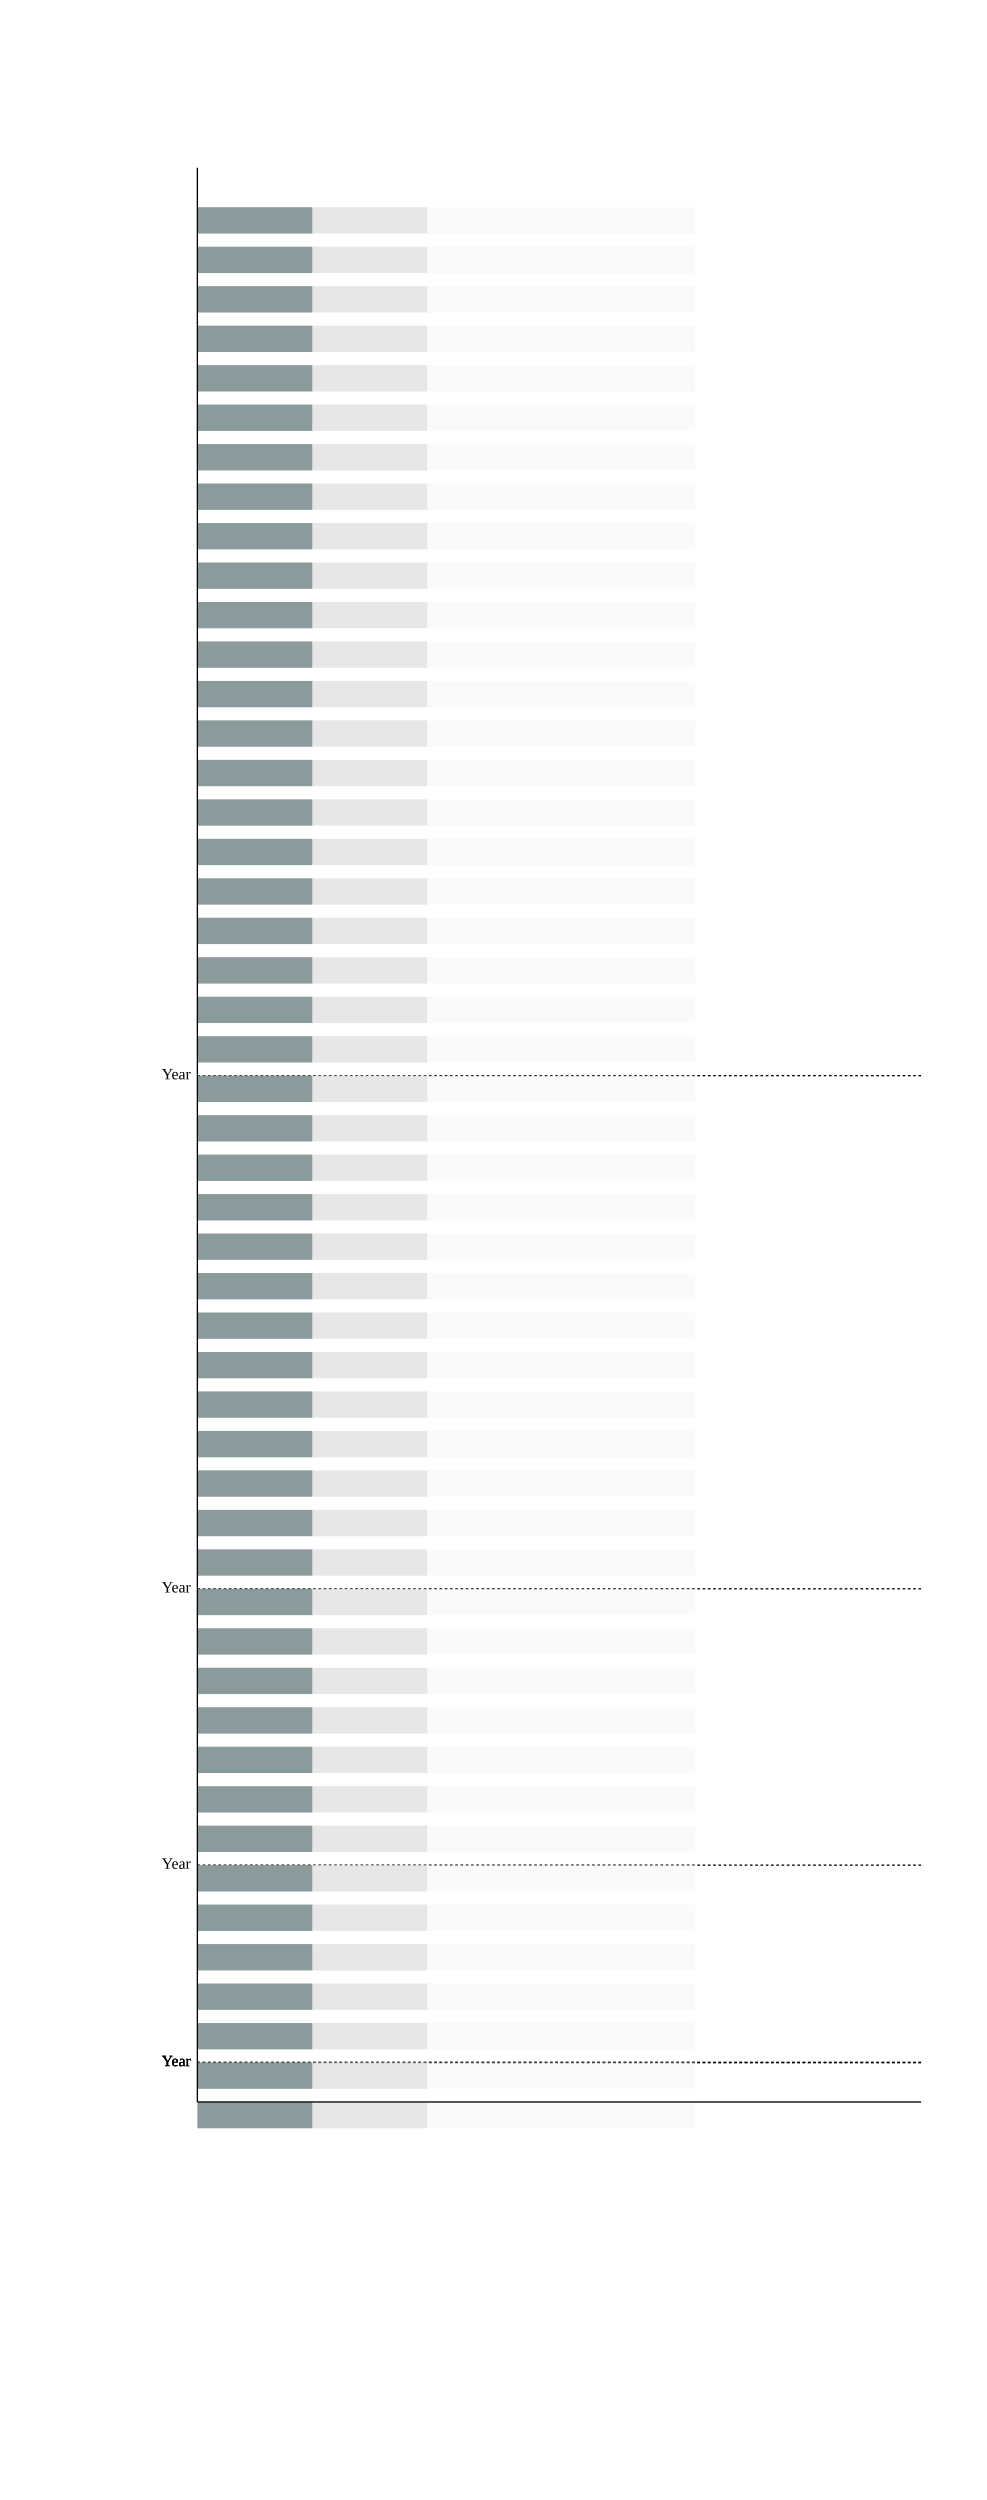
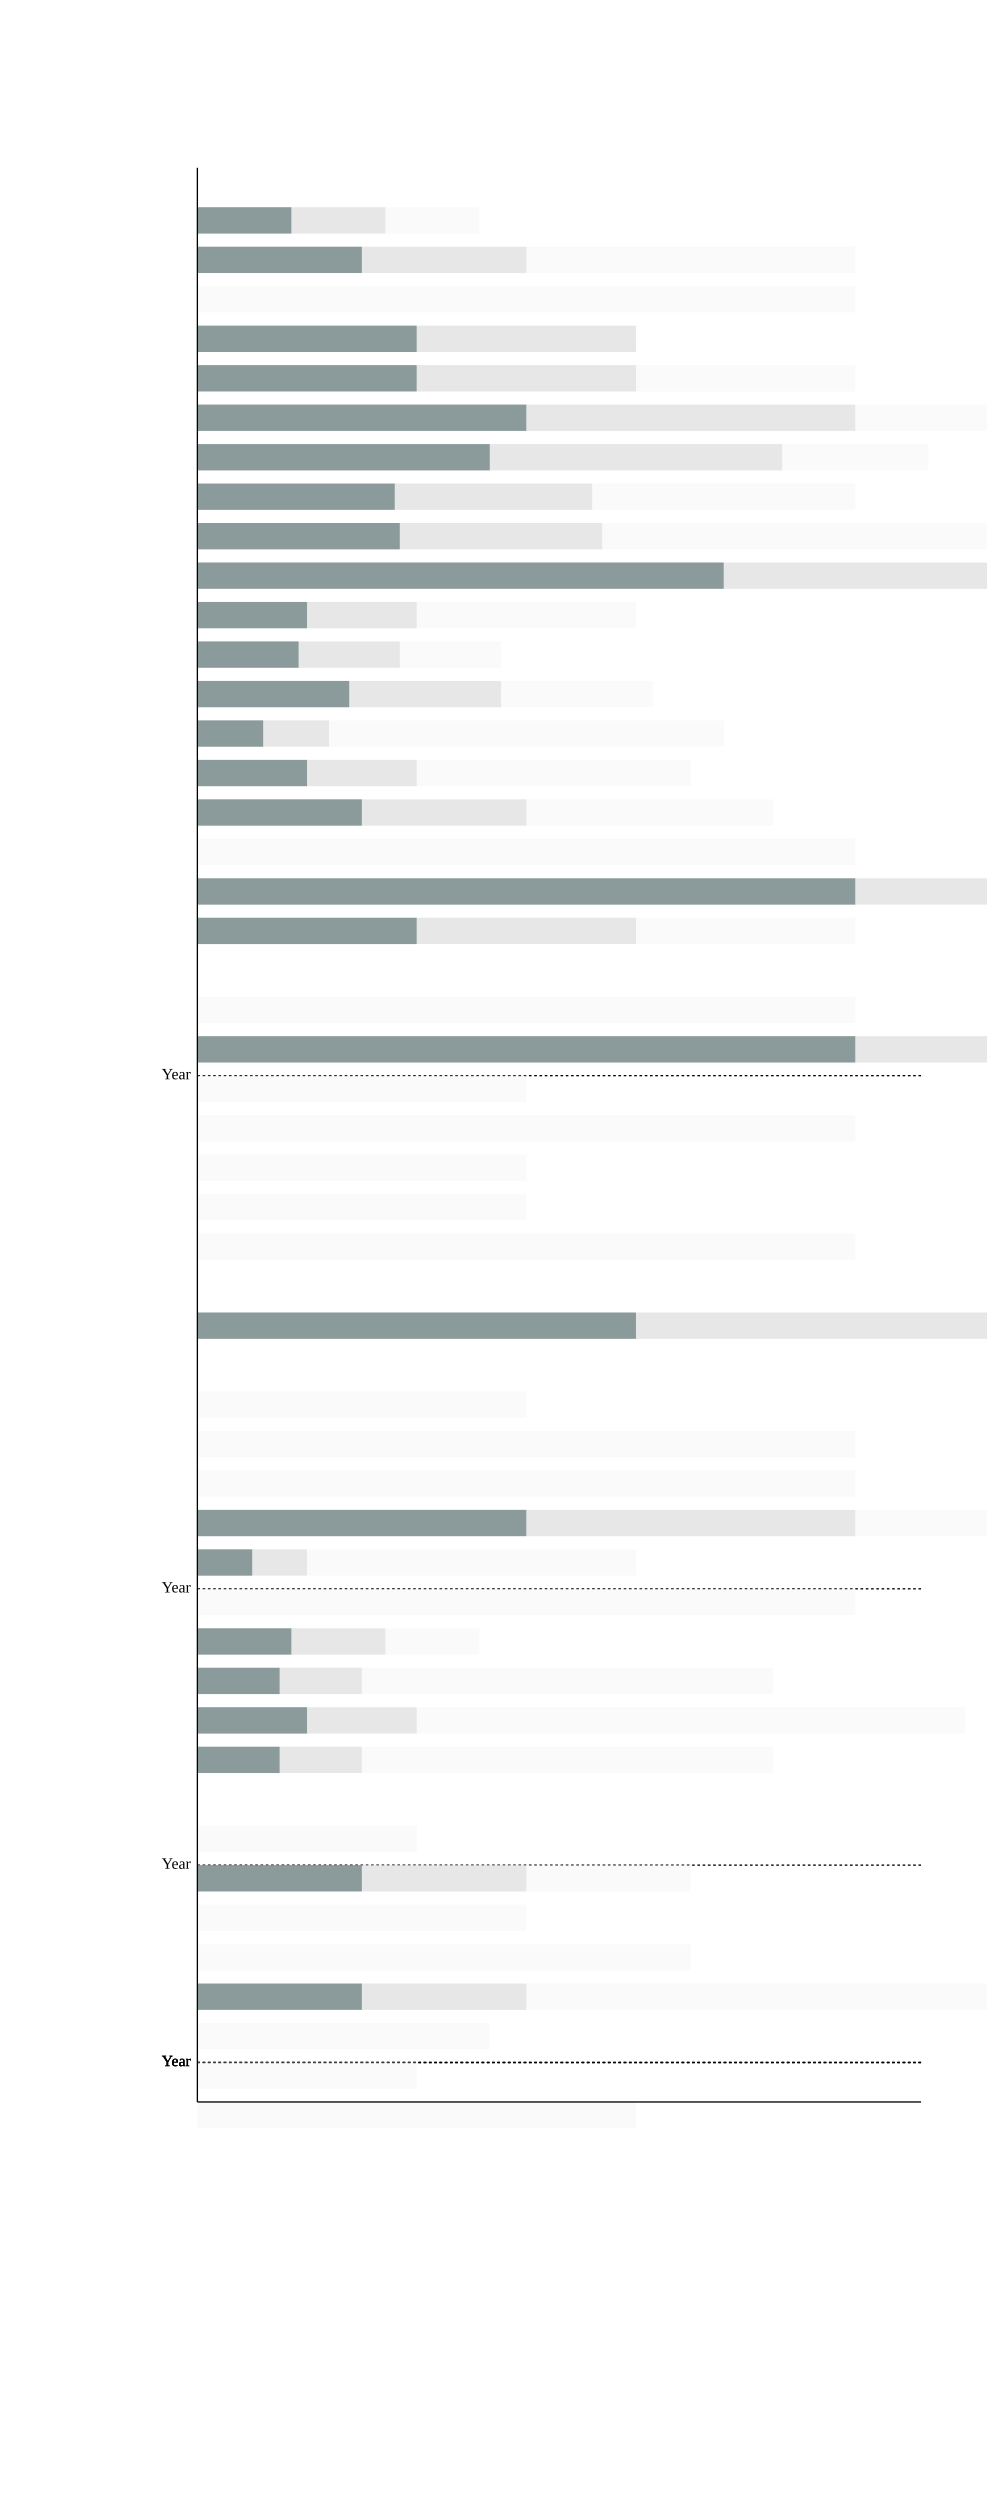
<svg xmlns="http://www.w3.org/2000/svg" height="1520" width="600" viewBox="-150, -1570, 750, 1845">
  <line x1="0" x2="550" y1="-30" y2="-30" stroke="black" stroke-dasharray="2" />
  <text x="-5" y="-30" text-anchor="end" dominant-baseline="middle">Year</text>
  <line x1="0" x2="550" y1="-780" y2="-780" stroke="black" stroke-dasharray="2" />
  <text x="-5" y="-780" text-anchor="end" dominant-baseline="middle">Year</text>
  <line x1="0" x2="550" y1="-390" y2="-390" stroke="black" stroke-dasharray="2" />
  <text x="-5" y="-390" text-anchor="end" dominant-baseline="middle">Year</text>
  <line x1="0" x2="550" y1="-180" y2="-180" stroke="black" stroke-dasharray="2" />
  <text x="-5" y="-180" text-anchor="end" dominant-baseline="middle">Year</text>
  <line x1="0" x2="550" y1="-30" y2="-30" stroke="black" stroke-dasharray="2" />
  <text x="-5" y="-30" text-anchor="end" dominant-baseline="middle">Year</text>
  <line x1="0" x2="550" y1="-30" y2="-30" stroke="black" stroke-dasharray="2" />
  <text x="-5" y="-30" text-anchor="end" dominant-baseline="middle">Year</text>
-   <rect x=" 0" y="-0" width="378.425" height="20" opacity=".5" fill="WhiteSmoke" />
-   <rect x=" 0" y="-0" width="174.658" height="20" opacity=".5" fill="LightGray" />
-   <rect x=" 0" y="-0" width="87.329" height="20" opacity=".5" fill="DarkSlateGray" />
-   <rect x=" 0" y="-30" width="378.425" height="20" opacity=".5" fill="WhiteSmoke" />
-   <rect x=" 0" y="-30" width="174.658" height="20" opacity=".5" fill="LightGray" />
-   <rect x=" 0" y="-30" width="87.329" height="20" opacity=".5" fill="DarkSlateGray" />
-   <rect x=" 0" y="-60" width="378.425" height="20" opacity=".5" fill="WhiteSmoke" />
-   <rect x=" 0" y="-60" width="174.658" height="20" opacity=".5" fill="LightGray" />
-   <rect x=" 0" y="-60" width="87.329" height="20" opacity=".5" fill="DarkSlateGray" />
-   <rect x=" 0" y="-90" width="378.425" height="20" opacity=".5" fill="WhiteSmoke" />
-   <rect x=" 0" y="-90" width="174.658" height="20" opacity=".5" fill="LightGray" />
-   <rect x=" 0" y="-90" width="87.329" height="20" opacity=".5" fill="DarkSlateGray" />
-   <rect x=" 0" y="-120" width="378.425" height="20" opacity=".5" fill="WhiteSmoke" />
-   <rect x=" 0" y="-120" width="174.658" height="20" opacity=".5" fill="LightGray" />
-   <rect x=" 0" y="-120" width="87.329" height="20" opacity=".5" fill="DarkSlateGray" />
-   <rect x=" 0" y="-150" width="378.425" height="20" opacity=".5" fill="WhiteSmoke" />
-   <rect x=" 0" y="-150" width="174.658" height="20" opacity=".5" fill="LightGray" />
-   <rect x=" 0" y="-150" width="87.329" height="20" opacity=".5" fill="DarkSlateGray" />
-   <rect x=" 0" y="-180" width="378.425" height="20" opacity=".5" fill="WhiteSmoke" />
-   <rect x=" 0" y="-180" width="174.658" height="20" opacity=".5" fill="LightGray" />
-   <rect x=" 0" y="-180" width="87.329" height="20" opacity=".5" fill="DarkSlateGray" />
-   <rect x=" 0" y="-210" width="378.425" height="20" opacity=".5" fill="WhiteSmoke" />
-   <rect x=" 0" y="-210" width="174.658" height="20" opacity=".5" fill="LightGray" />
-   <rect x=" 0" y="-210" width="87.329" height="20" opacity=".5" fill="DarkSlateGray" />
-   <rect x=" 0" y="-240" width="378.425" height="20" opacity=".5" fill="WhiteSmoke" />
-   <rect x=" 0" y="-240" width="174.658" height="20" opacity=".5" fill="LightGray" />
-   <rect x=" 0" y="-240" width="87.329" height="20" opacity=".5" fill="DarkSlateGray" />
-   <rect x=" 0" y="-270" width="378.425" height="20" opacity=".5" fill="WhiteSmoke" />
-   <rect x=" 0" y="-270" width="174.658" height="20" opacity=".5" fill="LightGray" />
-   <rect x=" 0" y="-270" width="87.329" height="20" opacity=".5" fill="DarkSlateGray" />
-   <rect x=" 0" y="-300" width="378.425" height="20" opacity=".5" fill="WhiteSmoke" />
-   <rect x=" 0" y="-300" width="174.658" height="20" opacity=".5" fill="LightGray" />
-   <rect x=" 0" y="-300" width="87.329" height="20" opacity=".5" fill="DarkSlateGray" />
-   <rect x=" 0" y="-330" width="378.425" height="20" opacity=".5" fill="WhiteSmoke" />
-   <rect x=" 0" y="-330" width="174.658" height="20" opacity=".5" fill="LightGray" />
-   <rect x=" 0" y="-330" width="87.329" height="20" opacity=".5" fill="DarkSlateGray" />
-   <rect x=" 0" y="-360" width="378.425" height="20" opacity=".5" fill="WhiteSmoke" />
-   <rect x=" 0" y="-360" width="174.658" height="20" opacity=".5" fill="LightGray" />
-   <rect x=" 0" y="-360" width="87.329" height="20" opacity=".5" fill="DarkSlateGray" />
-   <rect x=" 0" y="-390" width="378.425" height="20" opacity=".5" fill="WhiteSmoke" />
-   <rect x=" 0" y="-390" width="174.658" height="20" opacity=".5" fill="LightGray" />
-   <rect x=" 0" y="-390" width="87.329" height="20" opacity=".5" fill="DarkSlateGray" />
-   <rect x=" 0" y="-420" width="378.425" height="20" opacity=".5" fill="WhiteSmoke" />
-   <rect x=" 0" y="-420" width="174.658" height="20" opacity=".5" fill="LightGray" />
-   <rect x=" 0" y="-420" width="87.329" height="20" opacity=".5" fill="DarkSlateGray" />
-   <rect x=" 0" y="-450" width="378.425" height="20" opacity=".5" fill="WhiteSmoke" />
-   <rect x=" 0" y="-450" width="174.658" height="20" opacity=".5" fill="LightGray" />
-   <rect x=" 0" y="-450" width="87.329" height="20" opacity=".5" fill="DarkSlateGray" />
-   <rect x=" 0" y="-480" width="378.425" height="20" opacity=".5" fill="WhiteSmoke" />
-   <rect x=" 0" y="-480" width="174.658" height="20" opacity=".5" fill="LightGray" />
-   <rect x=" 0" y="-480" width="87.329" height="20" opacity=".5" fill="DarkSlateGray" />
-   <rect x=" 0" y="-510" width="378.425" height="20" opacity=".5" fill="WhiteSmoke" />
-   <rect x=" 0" y="-510" width="174.658" height="20" opacity=".5" fill="LightGray" />
-   <rect x=" 0" y="-510" width="87.329" height="20" opacity=".5" fill="DarkSlateGray" />
-   <rect x=" 0" y="-540" width="378.425" height="20" opacity=".5" fill="WhiteSmoke" />
-   <rect x=" 0" y="-540" width="174.658" height="20" opacity=".5" fill="LightGray" />
-   <rect x=" 0" y="-540" width="87.329" height="20" opacity=".5" fill="DarkSlateGray" />
-   <rect x=" 0" y="-570" width="378.425" height="20" opacity=".5" fill="WhiteSmoke" />
-   <rect x=" 0" y="-570" width="174.658" height="20" opacity=".5" fill="LightGray" />
-   <rect x=" 0" y="-570" width="87.329" height="20" opacity=".5" fill="DarkSlateGray" />
-   <rect x=" 0" y="-600" width="378.425" height="20" opacity=".5" fill="WhiteSmoke" />
-   <rect x=" 0" y="-600" width="174.658" height="20" opacity=".5" fill="LightGray" />
-   <rect x=" 0" y="-600" width="87.329" height="20" opacity=".5" fill="DarkSlateGray" />
-   <rect x=" 0" y="-630" width="378.425" height="20" opacity=".5" fill="WhiteSmoke" />
-   <rect x=" 0" y="-630" width="174.658" height="20" opacity=".5" fill="LightGray" />
-   <rect x=" 0" y="-630" width="87.329" height="20" opacity=".5" fill="DarkSlateGray" />
-   <rect x=" 0" y="-660" width="378.425" height="20" opacity=".5" fill="WhiteSmoke" />
-   <rect x=" 0" y="-660" width="174.658" height="20" opacity=".5" fill="LightGray" />
-   <rect x=" 0" y="-660" width="87.329" height="20" opacity=".5" fill="DarkSlateGray" />
-   <rect x=" 0" y="-690" width="378.425" height="20" opacity=".5" fill="WhiteSmoke" />
-   <rect x=" 0" y="-690" width="174.658" height="20" opacity=".5" fill="LightGray" />
-   <rect x=" 0" y="-690" width="87.329" height="20" opacity=".5" fill="DarkSlateGray" />
-   <rect x=" 0" y="-720" width="378.425" height="20" opacity=".5" fill="WhiteSmoke" />
-   <rect x=" 0" y="-720" width="174.658" height="20" opacity=".5" fill="LightGray" />
-   <rect x=" 0" y="-720" width="87.329" height="20" opacity=".5" fill="DarkSlateGray" />
-   <rect x=" 0" y="-750" width="378.425" height="20" opacity=".5" fill="WhiteSmoke" />
-   <rect x=" 0" y="-750" width="174.658" height="20" opacity=".5" fill="LightGray" />
-   <rect x=" 0" y="-750" width="87.329" height="20" opacity=".5" fill="DarkSlateGray" />
-   <rect x=" 0" y="-780" width="378.425" height="20" opacity=".5" fill="WhiteSmoke" />
-   <rect x=" 0" y="-780" width="174.658" height="20" opacity=".5" fill="LightGray" />
-   <rect x=" 0" y="-780" width="87.329" height="20" opacity=".5" fill="DarkSlateGray" />
-   <rect x=" 0" y="-810" width="378.425" height="20" opacity=".5" fill="WhiteSmoke" />
-   <rect x=" 0" y="-810" width="174.658" height="20" opacity=".5" fill="LightGray" />
-   <rect x=" 0" y="-810" width="87.329" height="20" opacity=".5" fill="DarkSlateGray" />
-   <rect x=" 0" y="-840" width="378.425" height="20" opacity=".5" fill="WhiteSmoke" />
-   <rect x=" 0" y="-840" width="174.658" height="20" opacity=".5" fill="LightGray" />
-   <rect x=" 0" y="-840" width="87.329" height="20" opacity=".5" fill="DarkSlateGray" />
-   <rect x=" 0" y="-870" width="378.425" height="20" opacity=".5" fill="WhiteSmoke" />
-   <rect x=" 0" y="-870" width="174.658" height="20" opacity=".5" fill="LightGray" />
-   <rect x=" 0" y="-870" width="87.329" height="20" opacity=".5" fill="DarkSlateGray" />
-   <rect x=" 0" y="-900" width="378.425" height="20" opacity=".5" fill="WhiteSmoke" />
-   <rect x=" 0" y="-900" width="174.658" height="20" opacity=".5" fill="LightGray" />
-   <rect x=" 0" y="-900" width="87.329" height="20" opacity=".5" fill="DarkSlateGray" />
-   <rect x=" 0" y="-930" width="378.425" height="20" opacity=".5" fill="WhiteSmoke" />
-   <rect x=" 0" y="-930" width="174.658" height="20" opacity=".5" fill="LightGray" />
-   <rect x=" 0" y="-930" width="87.329" height="20" opacity=".5" fill="DarkSlateGray" />
-   <rect x=" 0" y="-960" width="378.425" height="20" opacity=".5" fill="WhiteSmoke" />
-   <rect x=" 0" y="-960" width="174.658" height="20" opacity=".5" fill="LightGray" />
-   <rect x=" 0" y="-960" width="87.329" height="20" opacity=".5" fill="DarkSlateGray" />
-   <rect x=" 0" y="-990" width="378.425" height="20" opacity=".5" fill="WhiteSmoke" />
-   <rect x=" 0" y="-990" width="174.658" height="20" opacity=".5" fill="LightGray" />
-   <rect x=" 0" y="-990" width="87.329" height="20" opacity=".5" fill="DarkSlateGray" />
-   <rect x=" 0" y="-1020" width="378.425" height="20" opacity=".5" fill="WhiteSmoke" />
-   <rect x=" 0" y="-1020" width="174.658" height="20" opacity=".5" fill="LightGray" />
-   <rect x=" 0" y="-1020" width="87.329" height="20" opacity=".5" fill="DarkSlateGray" />
-   <rect x=" 0" y="-1050" width="378.425" height="20" opacity=".5" fill="WhiteSmoke" />
-   <rect x=" 0" y="-1050" width="174.658" height="20" opacity=".5" fill="LightGray" />
-   <rect x=" 0" y="-1050" width="87.329" height="20" opacity=".5" fill="DarkSlateGray" />
-   <rect x=" 0" y="-1080" width="378.425" height="20" opacity=".5" fill="WhiteSmoke" />
-   <rect x=" 0" y="-1080" width="174.658" height="20" opacity=".5" fill="LightGray" />
-   <rect x=" 0" y="-1080" width="87.329" height="20" opacity=".5" fill="DarkSlateGray" />
-   <rect x=" 0" y="-1110" width="378.425" height="20" opacity=".5" fill="WhiteSmoke" />
-   <rect x=" 0" y="-1110" width="174.658" height="20" opacity=".5" fill="LightGray" />
-   <rect x=" 0" y="-1110" width="87.329" height="20" opacity=".5" fill="DarkSlateGray" />
-   <rect x=" 0" y="-1140" width="378.425" height="20" opacity=".5" fill="WhiteSmoke" />
-   <rect x=" 0" y="-1140" width="174.658" height="20" opacity=".5" fill="LightGray" />
-   <rect x=" 0" y="-1140" width="87.329" height="20" opacity=".5" fill="DarkSlateGray" />
-   <rect x=" 0" y="-1170" width="378.425" height="20" opacity=".5" fill="WhiteSmoke" />
-   <rect x=" 0" y="-1170" width="174.658" height="20" opacity=".5" fill="LightGray" />
-   <rect x=" 0" y="-1170" width="87.329" height="20" opacity=".5" fill="DarkSlateGray" />
-   <rect x=" 0" y="-1200" width="378.425" height="20" opacity=".5" fill="WhiteSmoke" />
-   <rect x=" 0" y="-1200" width="174.658" height="20" opacity=".5" fill="LightGray" />
-   <rect x=" 0" y="-1200" width="87.329" height="20" opacity=".5" fill="DarkSlateGray" />
-   <rect x=" 0" y="-1230" width="378.425" height="20" opacity=".5" fill="WhiteSmoke" />
-   <rect x=" 0" y="-1230" width="174.658" height="20" opacity=".5" fill="LightGray" />
-   <rect x=" 0" y="-1230" width="87.329" height="20" opacity=".5" fill="DarkSlateGray" />
-   <rect x=" 0" y="-1260" width="378.425" height="20" opacity=".5" fill="WhiteSmoke" />
-   <rect x=" 0" y="-1260" width="174.658" height="20" opacity=".5" fill="LightGray" />
-   <rect x=" 0" y="-1260" width="87.329" height="20" opacity=".5" fill="DarkSlateGray" />
-   <rect x=" 0" y="-1290" width="378.425" height="20" opacity=".5" fill="WhiteSmoke" />
-   <rect x=" 0" y="-1290" width="174.658" height="20" opacity=".5" fill="LightGray" />
-   <rect x=" 0" y="-1290" width="87.329" height="20" opacity=".5" fill="DarkSlateGray" />
-   <rect x=" 0" y="-1320" width="378.425" height="20" opacity=".5" fill="WhiteSmoke" />
-   <rect x=" 0" y="-1320" width="174.658" height="20" opacity=".5" fill="LightGray" />
-   <rect x=" 0" y="-1320" width="87.329" height="20" opacity=".5" fill="DarkSlateGray" />
-   <rect x=" 0" y="-1350" width="378.425" height="20" opacity=".5" fill="WhiteSmoke" />
-   <rect x=" 0" y="-1350" width="174.658" height="20" opacity=".5" fill="LightGray" />
-   <rect x=" 0" y="-1350" width="87.329" height="20" opacity=".5" fill="DarkSlateGray" />
-   <rect x=" 0" y="-1380" width="378.425" height="20" opacity=".5" fill="WhiteSmoke" />
-   <rect x=" 0" y="-1380" width="174.658" height="20" opacity=".5" fill="LightGray" />
-   <rect x=" 0" y="-1380" width="87.329" height="20" opacity=".5" fill="DarkSlateGray" />
-   <rect x=" 0" y="-1410" width="378.425" height="20" opacity=".5" fill="WhiteSmoke" />
-   <rect x=" 0" y="-1410" width="174.658" height="20" opacity=".5" fill="LightGray" />
-   <rect x=" 0" y="-1410" width="87.329" height="20" opacity=".5" fill="DarkSlateGray" />
-   <rect x=" 0" y="-1440" width="378.425" height="20" opacity=".5" fill="WhiteSmoke" />
-   <rect x=" 0" y="-1440" width="174.658" height="20" opacity=".5" fill="LightGray" />
-   <rect x=" 0" y="-1440" width="87.329" height="20" opacity=".5" fill="DarkSlateGray" />
+   <rect x=" 0" y="-0" width="333.333" height="20" opacity=".5" fill="WhiteSmoke" />
+   <rect x=" 0" y="-0" width="0" height="20" opacity=".5" fill="LightGray" />
+   <rect x=" 0" y="-0" width="0" height="20" opacity=".5" fill="DarkSlateGray" />
+   <rect x=" 0" y="-30" width="166.667" height="20" opacity=".5" fill="WhiteSmoke" />
+   <rect x=" 0" y="-30" width="0" height="20" opacity=".5" fill="LightGray" />
+   <rect x=" 0" y="-30" width="0" height="20" opacity=".5" fill="DarkSlateGray" />
+   <rect x=" 0" y="-60" width="222.222" height="20" opacity=".5" fill="WhiteSmoke" />
+   <rect x=" 0" y="-60" width="0" height="20" opacity=".5" fill="LightGray" />
+   <rect x=" 0" y="-60" width="0" height="20" opacity=".5" fill="DarkSlateGray" />
+   <rect x=" 0" y="-90" width="625" height="20" opacity=".5" fill="WhiteSmoke" />
+   <rect x=" 0" y="-90" width="250" height="20" opacity=".5" fill="LightGray" />
+   <rect x=" 0" y="-90" width="125" height="20" opacity=".5" fill="DarkSlateGray" />
+   <rect x=" 0" y="-120" width="375" height="20" opacity=".5" fill="WhiteSmoke" />
+   <rect x=" 0" y="-120" width="0" height="20" opacity=".5" fill="LightGray" />
+   <rect x=" 0" y="-120" width="0" height="20" opacity=".5" fill="DarkSlateGray" />
+   <rect x=" 0" y="-150" width="250" height="20" opacity=".5" fill="WhiteSmoke" />
+   <rect x=" 0" y="-150" width="0" height="20" opacity=".5" fill="LightGray" />
+   <rect x=" 0" y="-150" width="0" height="20" opacity=".5" fill="DarkSlateGray" />
+   <rect x=" 0" y="-180" width="375" height="20" opacity=".5" fill="WhiteSmoke" />
+   <rect x=" 0" y="-180" width="250" height="20" opacity=".5" fill="LightGray" />
+   <rect x=" 0" y="-180" width="125" height="20" opacity=".5" fill="DarkSlateGray" />
+   <rect x=" 0" y="-210" width="166.667" height="20" opacity=".5" fill="WhiteSmoke" />
+   <rect x=" 0" y="-210" width="0" height="20" opacity=".5" fill="LightGray" />
+   <rect x=" 0" y="-210" width="0" height="20" opacity=".5" fill="DarkSlateGray" />
+   <rect x=" 0" y="-240" width="0" height="20" opacity=".5" fill="WhiteSmoke" />
+   <rect x=" 0" y="-240" width="0" height="20" opacity=".5" fill="LightGray" />
+   <rect x=" 0" y="-240" width="0" height="20" opacity=".5" fill="DarkSlateGray" />
+   <rect x=" 0" y="-270" width="437.5" height="20" opacity=".5" fill="WhiteSmoke" />
+   <rect x=" 0" y="-270" width="125" height="20" opacity=".5" fill="LightGray" />
+   <rect x=" 0" y="-270" width="62.5" height="20" opacity=".5" fill="DarkSlateGray" />
+   <rect x=" 0" y="-300" width="583.333" height="20" opacity=".5" fill="WhiteSmoke" />
+   <rect x=" 0" y="-300" width="166.667" height="20" opacity=".5" fill="LightGray" />
+   <rect x=" 0" y="-300" width="83.333" height="20" opacity=".5" fill="DarkSlateGray" />
+   <rect x=" 0" y="-330" width="437.5" height="20" opacity=".5" fill="WhiteSmoke" />
+   <rect x=" 0" y="-330" width="125" height="20" opacity=".5" fill="LightGray" />
+   <rect x=" 0" y="-330" width="62.5" height="20" opacity=".5" fill="DarkSlateGray" />
+   <rect x=" 0" y="-360" width="214.286" height="20" opacity=".5" fill="WhiteSmoke" />
+   <rect x=" 0" y="-360" width="142.857" height="20" opacity=".5" fill="LightGray" />
+   <rect x=" 0" y="-360" width="71.429" height="20" opacity=".5" fill="DarkSlateGray" />
+   <rect x=" 0" y="-390" width="500" height="20" opacity=".5" fill="WhiteSmoke" />
+   <rect x=" 0" y="-390" width="0" height="20" opacity=".5" fill="LightGray" />
+   <rect x=" 0" y="-390" width="0" height="20" opacity=".5" fill="DarkSlateGray" />
+   <rect x=" 0" y="-420" width="333.333" height="20" opacity=".5" fill="WhiteSmoke" />
+   <rect x=" 0" y="-420" width="83.333" height="20" opacity=".5" fill="LightGray" />
+   <rect x=" 0" y="-420" width="41.667" height="20" opacity=".5" fill="DarkSlateGray" />
+   <rect x=" 0" y="-450" width="750" height="20" opacity=".5" fill="WhiteSmoke" />
+   <rect x=" 0" y="-450" width="500" height="20" opacity=".5" fill="LightGray" />
+   <rect x=" 0" y="-450" width="250" height="20" opacity=".5" fill="DarkSlateGray" />
+   <rect x=" 0" y="-480" width="500" height="20" opacity=".5" fill="WhiteSmoke" />
+   <rect x=" 0" y="-480" width="0" height="20" opacity=".5" fill="LightGray" />
+   <rect x=" 0" y="-480" width="0" height="20" opacity=".5" fill="DarkSlateGray" />
+   <rect x=" 0" y="-510" width="500" height="20" opacity=".5" fill="WhiteSmoke" />
+   <rect x=" 0" y="-510" width="0" height="20" opacity=".5" fill="LightGray" />
+   <rect x=" 0" y="-510" width="0" height="20" opacity=".5" fill="DarkSlateGray" />
+   <rect x=" 0" y="-540" width="250" height="20" opacity=".5" fill="WhiteSmoke" />
+   <rect x=" 0" y="-540" width="0" height="20" opacity=".5" fill="LightGray" />
+   <rect x=" 0" y="-540" width="0" height="20" opacity=".5" fill="DarkSlateGray" />
+   <rect x=" 0" y="-570" width="0" height="20" opacity=".5" fill="WhiteSmoke" />
+   <rect x=" 0" y="-570" width="0" height="20" opacity=".5" fill="LightGray" />
+   <rect x=" 0" y="-570" width="0" height="20" opacity=".5" fill="DarkSlateGray" />
+   <rect x=" 0" y="-600" width="833.333" height="20" opacity=".5" fill="WhiteSmoke" />
+   <rect x=" 0" y="-600" width="666.667" height="20" opacity=".5" fill="LightGray" />
+   <rect x=" 0" y="-600" width="333.333" height="20" opacity=".5" fill="DarkSlateGray" />
+   <rect x=" 0" y="-630" width="0" height="20" opacity=".5" fill="WhiteSmoke" />
+   <rect x=" 0" y="-630" width="0" height="20" opacity=".5" fill="LightGray" />
+   <rect x=" 0" y="-630" width="0" height="20" opacity=".5" fill="DarkSlateGray" />
+   <rect x=" 0" y="-660" width="500" height="20" opacity=".5" fill="WhiteSmoke" />
+   <rect x=" 0" y="-660" width="0" height="20" opacity=".5" fill="LightGray" />
+   <rect x=" 0" y="-660" width="0" height="20" opacity=".5" fill="DarkSlateGray" />
+   <rect x=" 0" y="-690" width="250" height="20" opacity=".5" fill="WhiteSmoke" />
+   <rect x=" 0" y="-690" width="0" height="20" opacity=".5" fill="LightGray" />
+   <rect x=" 0" y="-690" width="0" height="20" opacity=".5" fill="DarkSlateGray" />
+   <rect x=" 0" y="-720" width="250" height="20" opacity=".5" fill="WhiteSmoke" />
+   <rect x=" 0" y="-720" width="0" height="20" opacity=".5" fill="LightGray" />
+   <rect x=" 0" y="-720" width="0" height="20" opacity=".5" fill="DarkSlateGray" />
+   <rect x=" 0" y="-750" width="500" height="20" opacity=".5" fill="WhiteSmoke" />
+   <rect x=" 0" y="-750" width="0" height="20" opacity=".5" fill="LightGray" />
+   <rect x=" 0" y="-750" width="0" height="20" opacity=".5" fill="DarkSlateGray" />
+   <rect x=" 0" y="-780" width="250" height="20" opacity=".5" fill="WhiteSmoke" />
+   <rect x=" 0" y="-780" width="0" height="20" opacity=".5" fill="LightGray" />
+   <rect x=" 0" y="-780" width="0" height="20" opacity=".5" fill="DarkSlateGray" />
+   <rect x=" 0" y="-810" width="1000" height="20" opacity=".5" fill="WhiteSmoke" />
+   <rect x=" 0" y="-810" width="1000" height="20" opacity=".5" fill="LightGray" />
+   <rect x=" 0" y="-810" width="500" height="20" opacity=".5" fill="DarkSlateGray" />
+   <rect x=" 0" y="-840" width="500" height="20" opacity=".5" fill="WhiteSmoke" />
+   <rect x=" 0" y="-840" width="0" height="20" opacity=".5" fill="LightGray" />
+   <rect x=" 0" y="-840" width="0" height="20" opacity=".5" fill="DarkSlateGray" />
+   <rect x=" 0" y="-870" width="0" height="20" opacity=".5" fill="WhiteSmoke" />
+   <rect x=" 0" y="-870" width="0" height="20" opacity=".5" fill="LightGray" />
+   <rect x=" 0" y="-870" width="0" height="20" opacity=".5" fill="DarkSlateGray" />
+   <rect x=" 0" y="-900" width="500" height="20" opacity=".5" fill="WhiteSmoke" />
+   <rect x=" 0" y="-900" width="333.333" height="20" opacity=".5" fill="LightGray" />
+   <rect x=" 0" y="-900" width="166.667" height="20" opacity=".5" fill="DarkSlateGray" />
+   <rect x=" 0" y="-930" width="1000" height="20" opacity=".5" fill="WhiteSmoke" />
+   <rect x=" 0" y="-930" width="1000" height="20" opacity=".5" fill="LightGray" />
+   <rect x=" 0" y="-930" width="500" height="20" opacity=".5" fill="DarkSlateGray" />
+   <rect x=" 0" y="-960" width="500" height="20" opacity=".5" fill="WhiteSmoke" />
+   <rect x=" 0" y="-960" width="0" height="20" opacity=".5" fill="LightGray" />
+   <rect x=" 0" y="-960" width="0" height="20" opacity=".5" fill="DarkSlateGray" />
+   <rect x=" 0" y="-990" width="437.5" height="20" opacity=".5" fill="WhiteSmoke" />
+   <rect x=" 0" y="-990" width="250" height="20" opacity=".5" fill="LightGray" />
+   <rect x=" 0" y="-990" width="125" height="20" opacity=".5" fill="DarkSlateGray" />
+   <rect x=" 0" y="-1020" width="375" height="20" opacity=".5" fill="WhiteSmoke" />
+   <rect x=" 0" y="-1020" width="166.667" height="20" opacity=".5" fill="LightGray" />
+   <rect x=" 0" y="-1020" width="83.333" height="20" opacity=".5" fill="DarkSlateGray" />
+   <rect x=" 0" y="-1050" width="400" height="20" opacity=".5" fill="WhiteSmoke" />
+   <rect x=" 0" y="-1050" width="100" height="20" opacity=".5" fill="LightGray" />
+   <rect x=" 0" y="-1050" width="50" height="20" opacity=".5" fill="DarkSlateGray" />
+   <rect x=" 0" y="-1080" width="346.154" height="20" opacity=".5" fill="WhiteSmoke" />
+   <rect x=" 0" y="-1080" width="230.769" height="20" opacity=".5" fill="LightGray" />
+   <rect x=" 0" y="-1080" width="115.385" height="20" opacity=".5" fill="DarkSlateGray" />
+   <rect x=" 0" y="-1110" width="230.769" height="20" opacity=".5" fill="WhiteSmoke" />
+   <rect x=" 0" y="-1110" width="153.846" height="20" opacity=".5" fill="LightGray" />
+   <rect x=" 0" y="-1110" width="76.923" height="20" opacity=".5" fill="DarkSlateGray" />
+   <rect x=" 0" y="-1140" width="333.333" height="20" opacity=".5" fill="WhiteSmoke" />
+   <rect x=" 0" y="-1140" width="166.667" height="20" opacity=".5" fill="LightGray" />
+   <rect x=" 0" y="-1140" width="83.333" height="20" opacity=".5" fill="DarkSlateGray" />
+   <rect x=" 0" y="-1170" width="900" height="20" opacity=".5" fill="WhiteSmoke" />
+   <rect x=" 0" y="-1170" width="800" height="20" opacity=".5" fill="LightGray" />
+   <rect x=" 0" y="-1170" width="400" height="20" opacity=".5" fill="DarkSlateGray" />
+   <rect x=" 0" y="-1200" width="615.385" height="20" opacity=".5" fill="WhiteSmoke" />
+   <rect x=" 0" y="-1200" width="307.692" height="20" opacity=".5" fill="LightGray" />
+   <rect x=" 0" y="-1200" width="153.846" height="20" opacity=".5" fill="DarkSlateGray" />
+   <rect x=" 0" y="-1230" width="500" height="20" opacity=".5" fill="WhiteSmoke" />
+   <rect x=" 0" y="-1230" width="300" height="20" opacity=".5" fill="LightGray" />
+   <rect x=" 0" y="-1230" width="150" height="20" opacity=".5" fill="DarkSlateGray" />
+   <rect x=" 0" y="-1260" width="555.556" height="20" opacity=".5" fill="WhiteSmoke" />
+   <rect x=" 0" y="-1260" width="444.444" height="20" opacity=".5" fill="LightGray" />
+   <rect x=" 0" y="-1260" width="222.222" height="20" opacity=".5" fill="DarkSlateGray" />
+   <rect x=" 0" y="-1290" width="750" height="20" opacity=".5" fill="WhiteSmoke" />
+   <rect x=" 0" y="-1290" width="500" height="20" opacity=".5" fill="LightGray" />
+   <rect x=" 0" y="-1290" width="250" height="20" opacity=".5" fill="DarkSlateGray" />
+   <rect x=" 0" y="-1320" width="500" height="20" opacity=".5" fill="WhiteSmoke" />
+   <rect x=" 0" y="-1320" width="333.333" height="20" opacity=".5" fill="LightGray" />
+   <rect x=" 0" y="-1320" width="166.667" height="20" opacity=".5" fill="DarkSlateGray" />
+   <rect x=" 0" y="-1350" width="333.333" height="20" opacity=".5" fill="WhiteSmoke" />
+   <rect x=" 0" y="-1350" width="333.333" height="20" opacity=".5" fill="LightGray" />
+   <rect x=" 0" y="-1350" width="166.667" height="20" opacity=".5" fill="DarkSlateGray" />
+   <rect x=" 0" y="-1380" width="500" height="20" opacity=".5" fill="WhiteSmoke" />
+   <rect x=" 0" y="-1380" width="0" height="20" opacity=".5" fill="LightGray" />
+   <rect x=" 0" y="-1380" width="0" height="20" opacity=".5" fill="DarkSlateGray" />
+   <rect x=" 0" y="-1410" width="500" height="20" opacity=".5" fill="WhiteSmoke" />
+   <rect x=" 0" y="-1410" width="250" height="20" opacity=".5" fill="LightGray" />
+   <rect x=" 0" y="-1410" width="125" height="20" opacity=".5" fill="DarkSlateGray" />
+   <rect x=" 0" y="-1440" width="214.286" height="20" opacity=".5" fill="WhiteSmoke" />
+   <rect x=" 0" y="-1440" width="142.857" height="20" opacity=".5" fill="LightGray" />
+   <rect x=" 0" y="-1440" width="71.429" height="20" opacity=".5" fill="DarkSlateGray" />
  <line x1="0" y1="0" x2="0" y2="-1470" stroke="black" />
  <line x1="0" y1="0" x2="550" y2="0" stroke="black" />
</svg>
